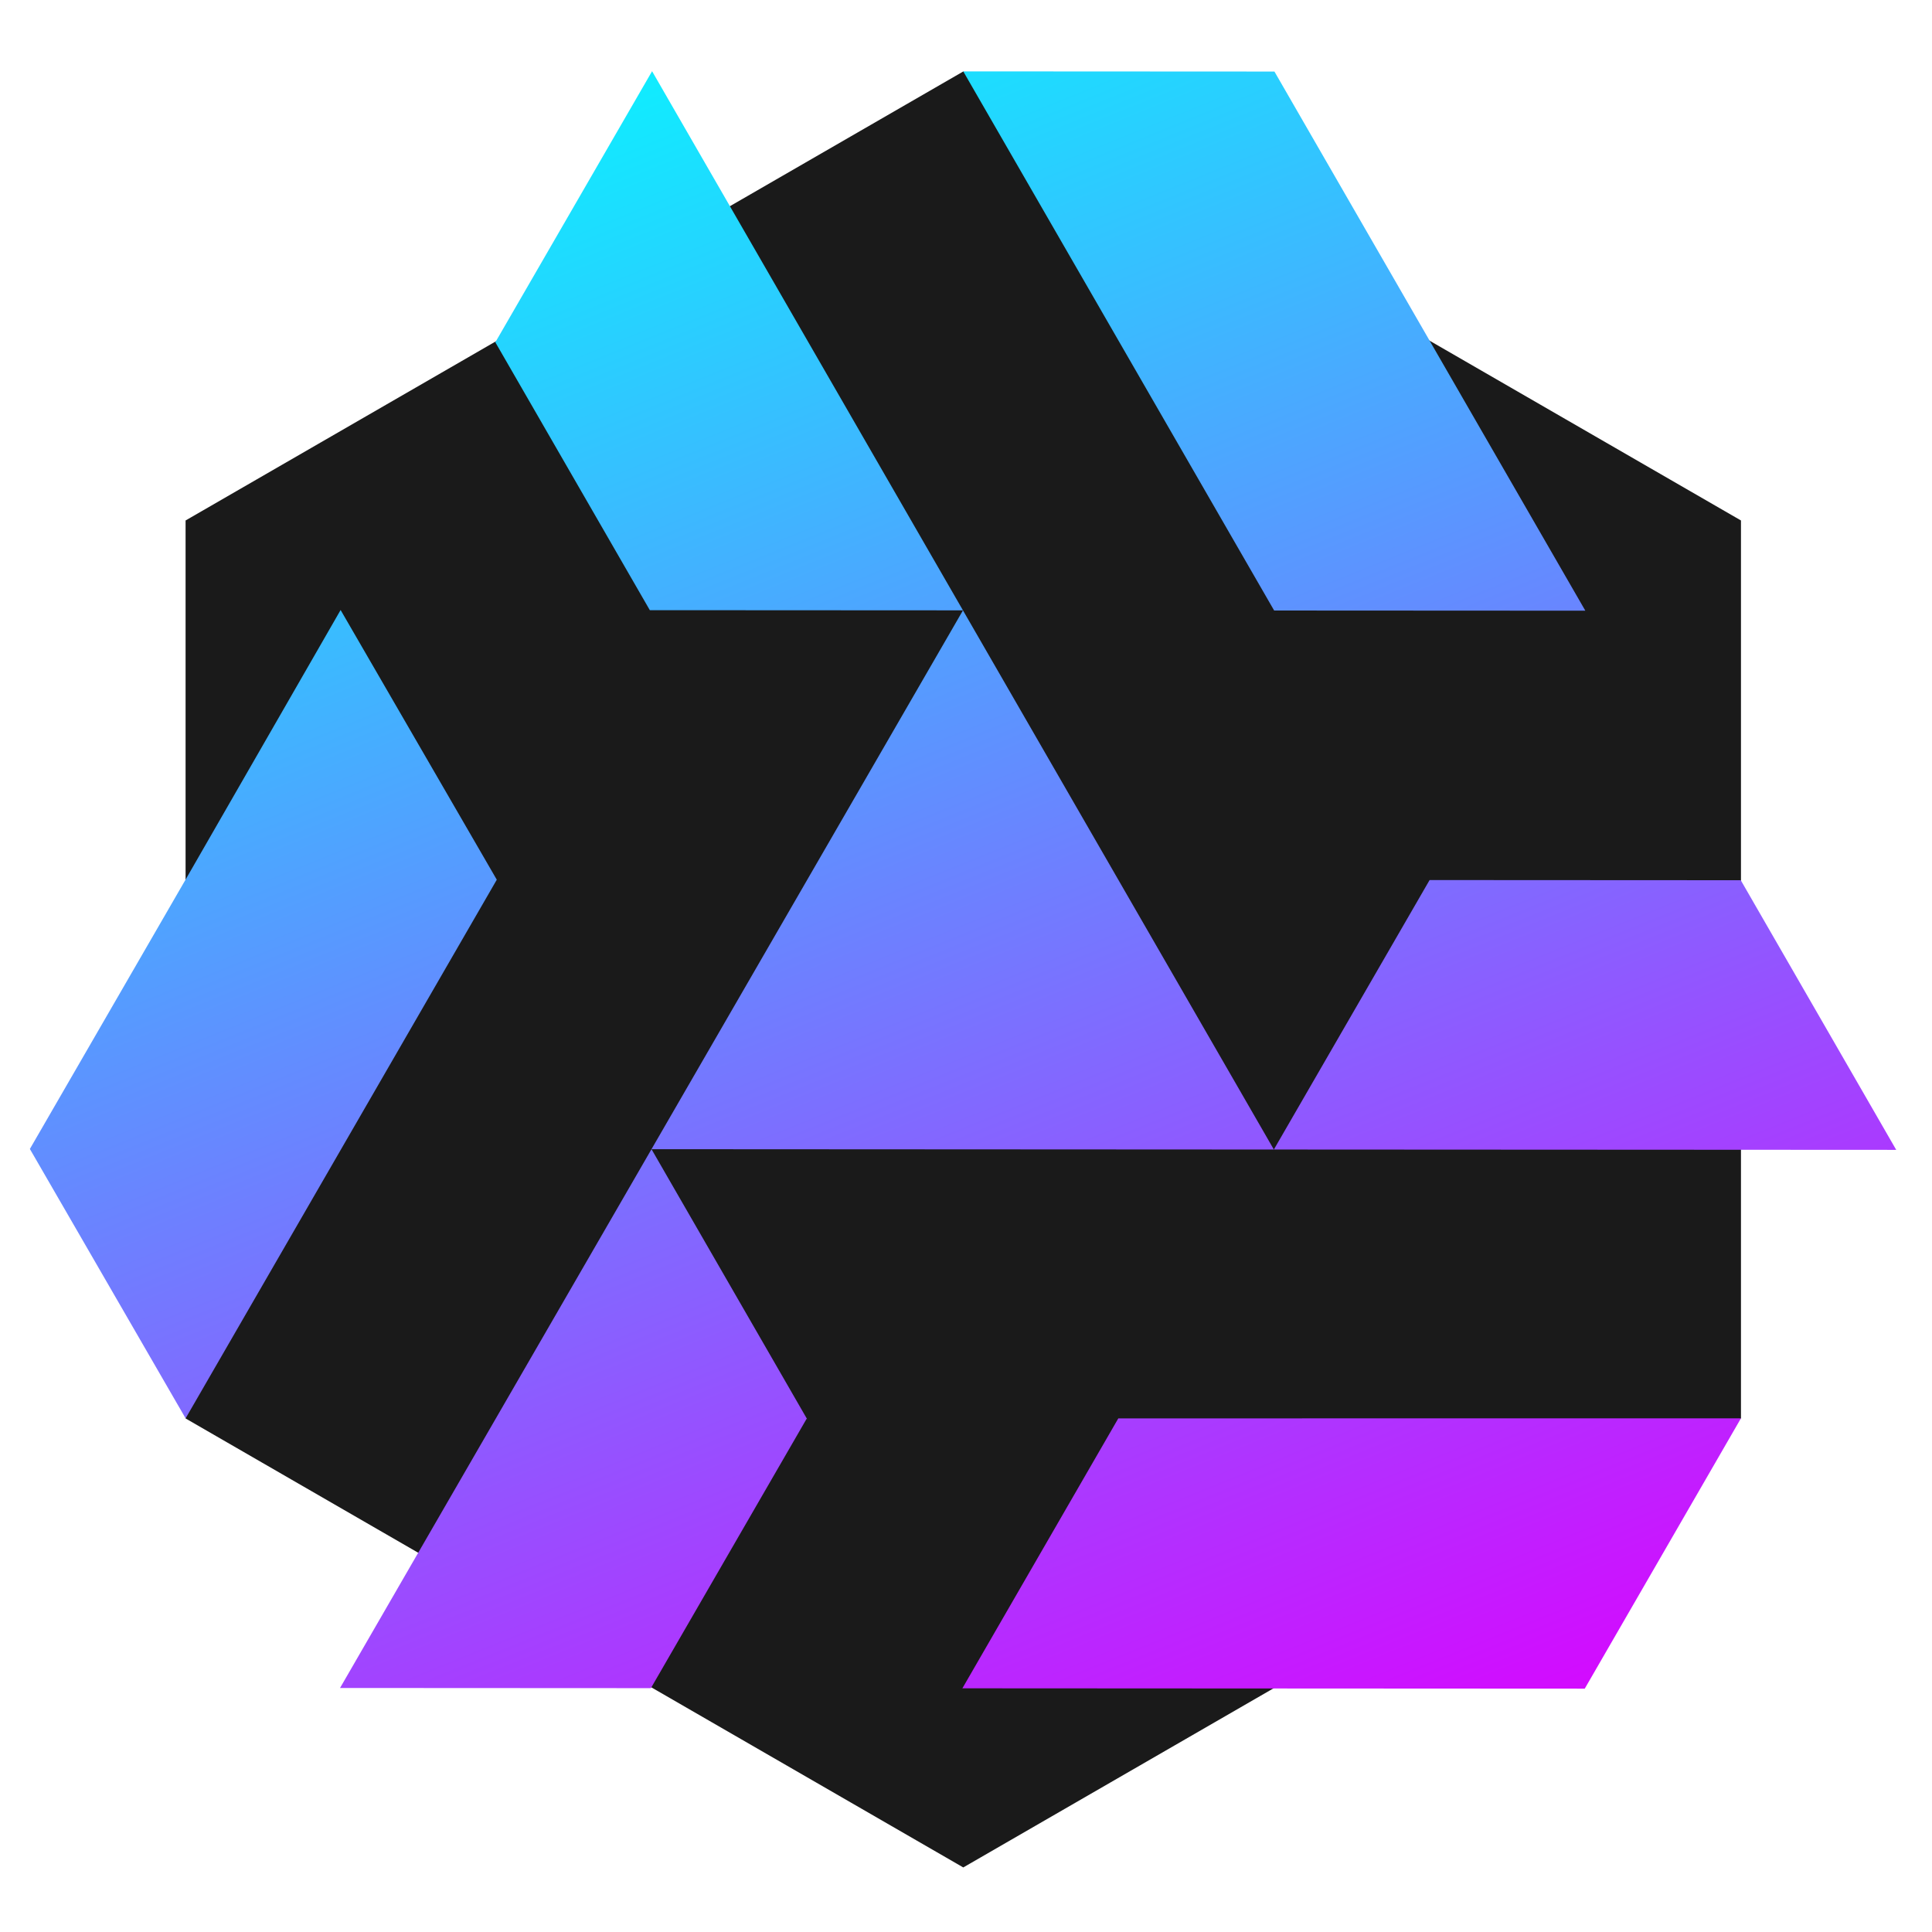
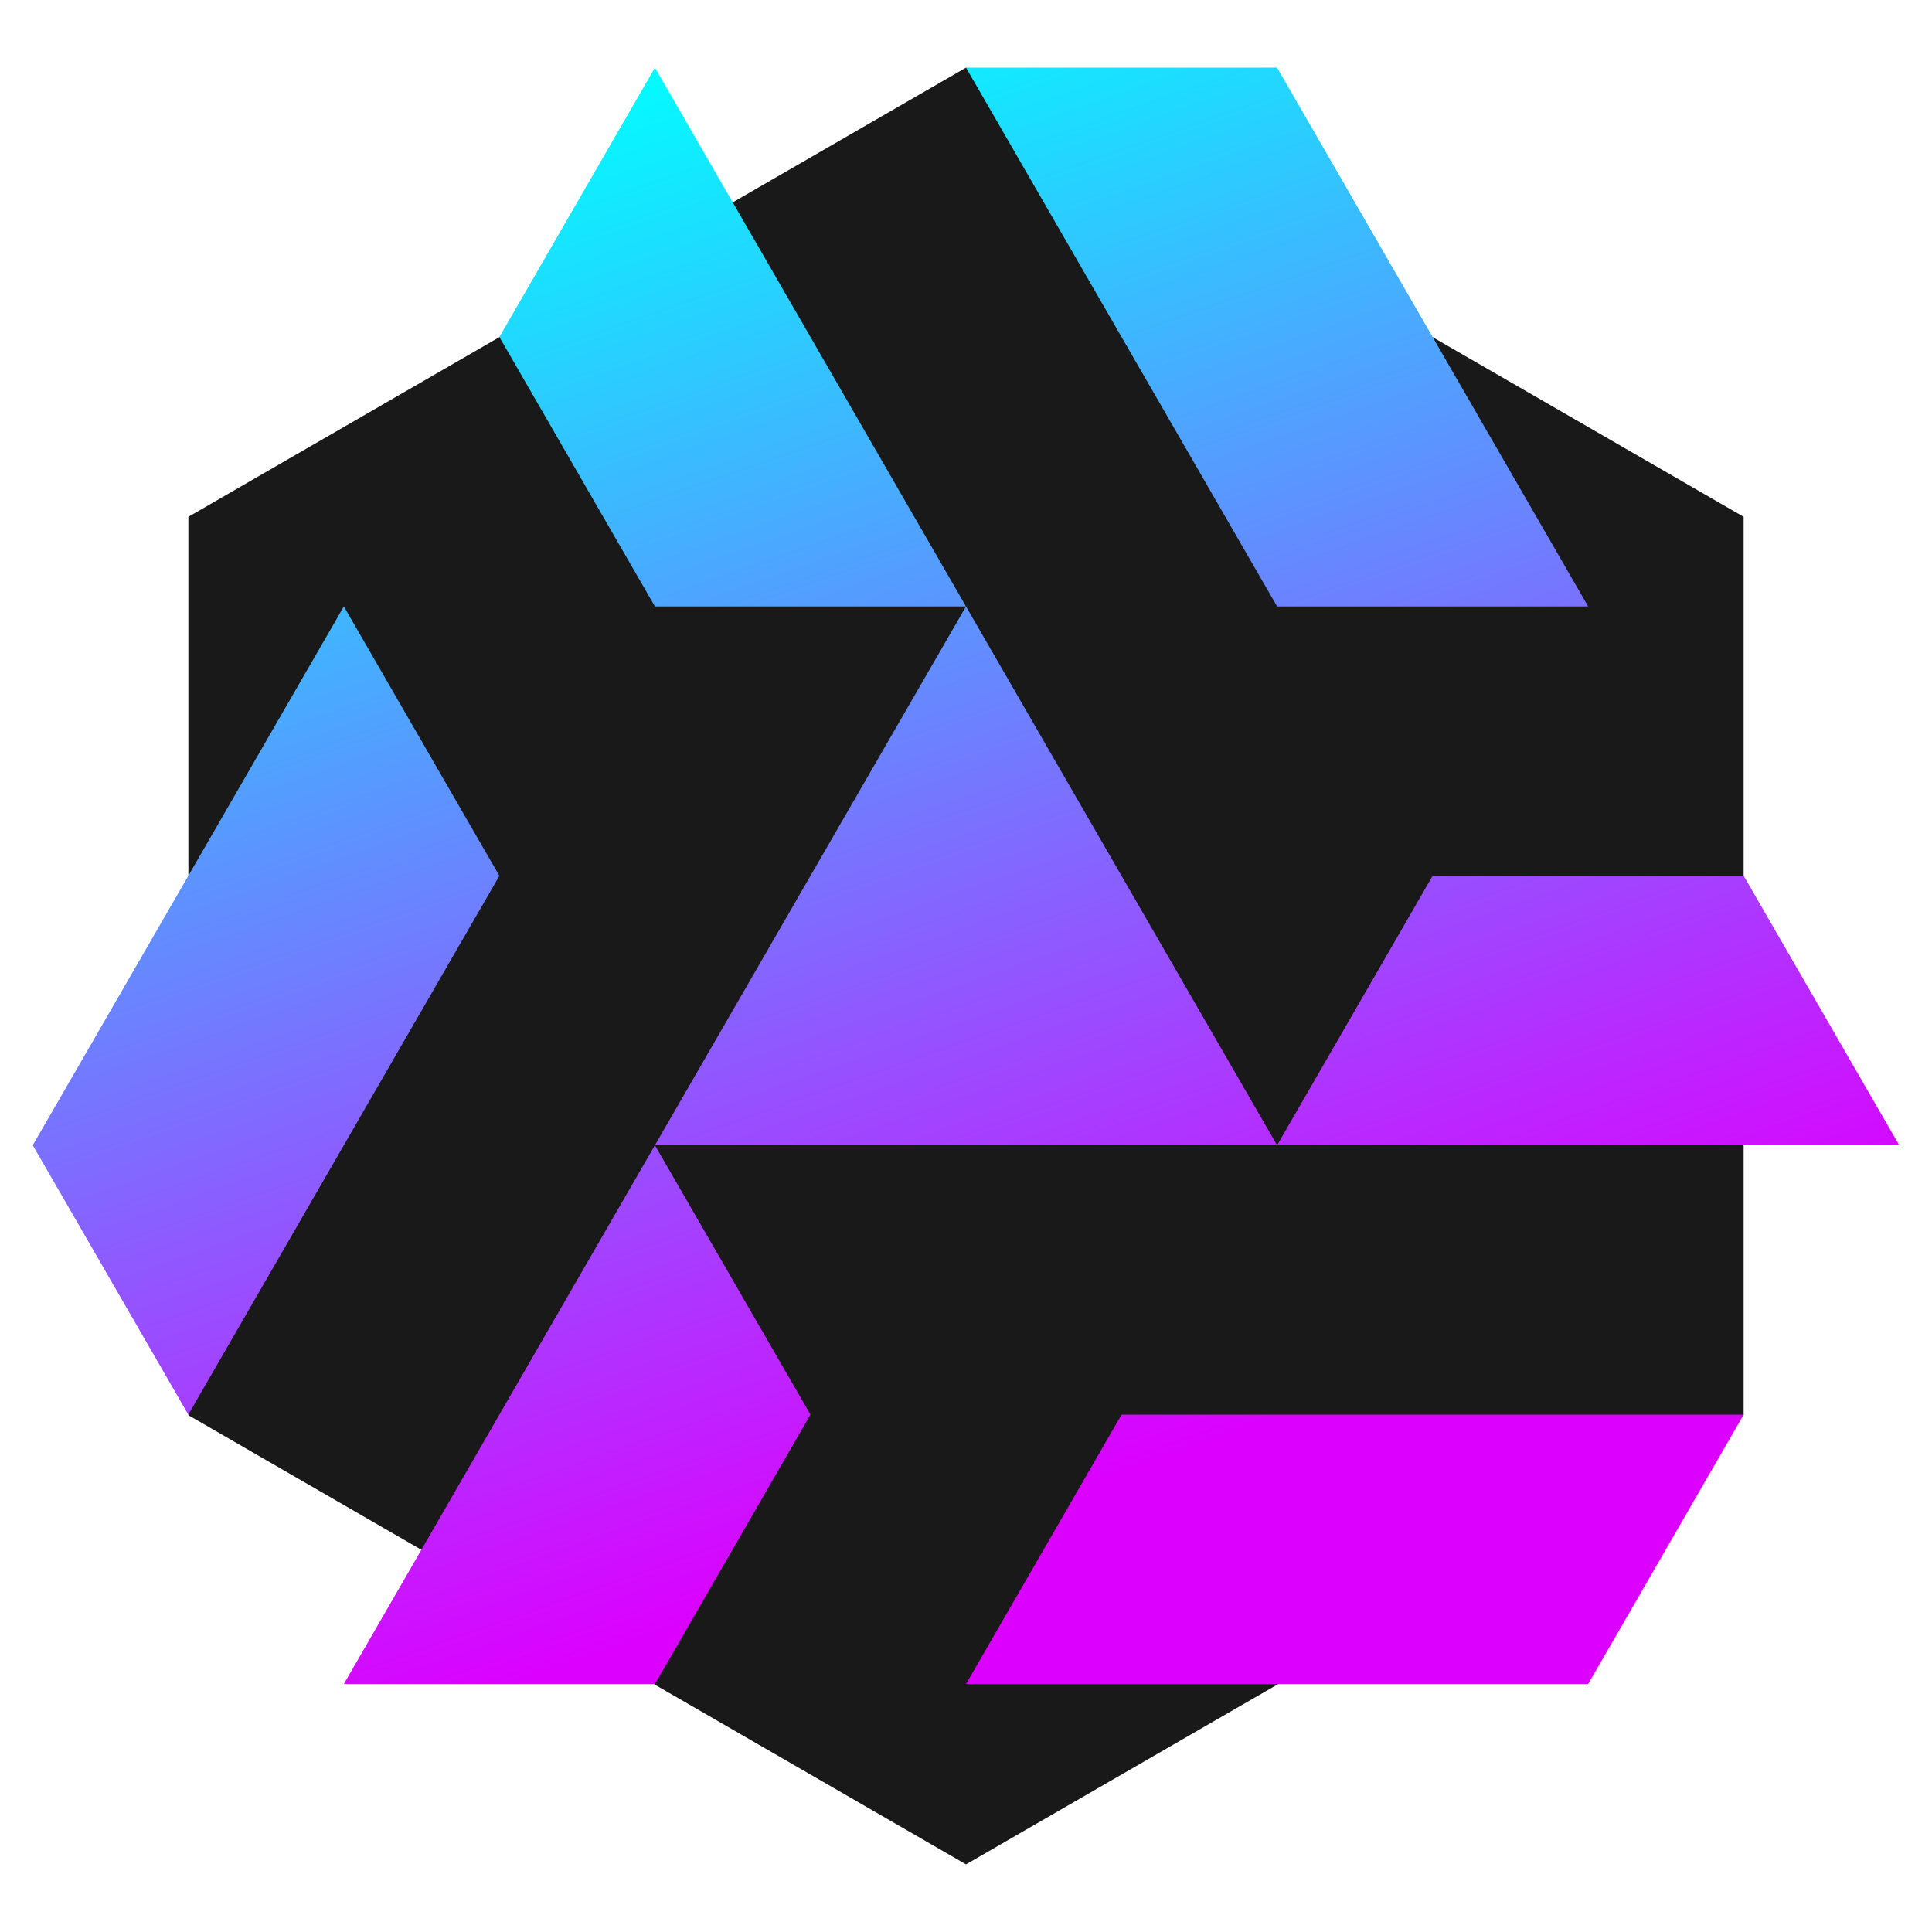
- <svg xmlns="http://www.w3.org/2000/svg" xmlns:xlink="http://www.w3.org/1999/xlink" width="200px" height="200px" version="1.1" viewBox="0 0 200 200">
+ <svg xmlns="http://www.w3.org/2000/svg" style="isolation:isolate" viewBox="0 0 256 256" width="256pt" height="256pt">
  <defs>
-     <linearGradient id="linearGradient1498">
-       <stop stop-color="#01fdff" offset="0" />
-       <stop stop-color="#dc00ff" offset="1" />
-     </linearGradient>
-     <linearGradient id="linearGradient1502" x1="23.352" x2="58.327" y1="-4.663" y2="81.608" gradientUnits="userSpaceOnUse" xlink:href="#linearGradient1498" />
+     <clipPath id="_clipPath_cdxJ60WmxVmuBbPc1TJEJg9uhC0ViGjF">
+       <rect width="256" height="256" />
+     </clipPath>
  </defs>
-   <g transform="matrix(.89391 0 0 .89391 13.484 8.9672)">
-     <path d="m186.53 154.23-90.062 51.998-90.061-51.996v-103.99l90.061-51.998 90.062 51.998z" color="#000000" color-rendering="auto" dominant-baseline="auto" fill-opacity=".895" image-rendering="auto" shape-rendering="auto" solid-color="#000000" stop-color="#000000" style="font-feature-settings:normal;font-variant-alternates:normal;font-variant-caps:normal;font-variant-east-asian:normal;font-variant-ligatures:normal;font-variant-numeric:normal;font-variant-position:normal;font-variation-settings:normal;inline-size:0;isolation:auto;mix-blend-mode:normal;shape-margin:0;shape-padding:0;text-decoration-color:#000000;text-decoration-line:none;text-decoration-style:solid;text-indent:0;text-orientation:mixed;text-transform:none;white-space:normal" />
-   </g>
-   <g transform="matrix(1.073 .00057661 -.00057661 1.073 -7.5608 -14.128)">
-     <g transform="matrix(2.1444 0 0 2.1444 9.9244 20)" fill="url(#linearGradient1502)">
-       <path d="m28 48.498-14 24.248h13.986l6.998-12.121 0.025 0.016zm13.992 24.236-0.006 0.012h0.014z" />
-       <path d="m49.008 60.598-7.008 12.148h14 14l7.02-12.165z" />
-       <path d="m28 0-7.045 12.199 6.957 12.049h14.088z" />
-       <path d="m14 24.248-6.967 12.13-7 12.125 7.013 12.116 13.987-24.241z" />
-       <path d="m63 36.371-7 12.127h28l-7-12.127h-13.998z" />
-       <path d="m42-1.399e-8 14 24.248h14l-7-12.123-7-12.125z" />
-       <path d="m28 48.498h28l-14-24.249z" />
+   <g clip-path="url(#_clipPath_cdxJ60WmxVmuBbPc1TJEJg9uhC0ViGjF)">
+     <g>
+       <path d=" M 128 247.04 L 76.48 217.28 L 24.96 187.52 L 24.96 128 L 24.96 68.48 L 76.48 38.72 L 128 8.96 L 179.52 38.72 L 231.04 68.48 L 231.04 128 L 231.04 187.52 L 179.52 217.28 L 128 247.04 Z " fill="rgb(0,0,0)" fill-opacity="0.9" />
+       <linearGradient id="_lgradient_1" x1="0.333" y1="0" x2="0.667" y2="0.833" gradientTransform="matrix(247.318,0,0,214.183,4.341,8.96)" gradientUnits="userSpaceOnUse">
+         <stop offset="0%" stop-opacity="1" style="stop-color:rgb(1,253,255)" />
+         <stop offset="100%" stop-opacity="1" style="stop-color:rgb(220,0,255)" />
+       </linearGradient>
+       <path d=" M 86.78 8.96 L 66.171 44.657 L 86.78 80.355 L 128 80.355 L 86.78 8.96 L 86.78 8.96 Z  M 169.22 80.355 L 210.439 80.355 L 169.22 8.96 L 128 8.96 L 169.22 80.355 L 169.22 80.355 Z  M 251.659 151.748 L 231.049 116.052 L 189.829 116.052 L 169.22 151.748 L 169.22 151.748 L 251.659 151.748 L 251.659 151.748 Z  M 148.61 187.446 L 128 223.143 L 210.439 223.143 L 231.049 187.446 L 148.61 187.446 L 148.61 187.446 Z  M 45.561 223.143 L 86.78 223.143 L 107.39 187.446 L 86.78 151.748 L 45.561 223.143 L 45.561 223.143 Z  M 66.171 116.052 L 45.561 80.355 L 4.341 151.748 L 24.951 187.446 L 66.171 116.052 L 66.171 116.052 Z  M 128 80.355 L 169.22 151.748 L 169.22 151.748 L 86.78 151.748 L 128 80.355 Z " fill-rule="evenodd" fill="url(#_lgradient_1)" />
    </g>
  </g>
</svg>
